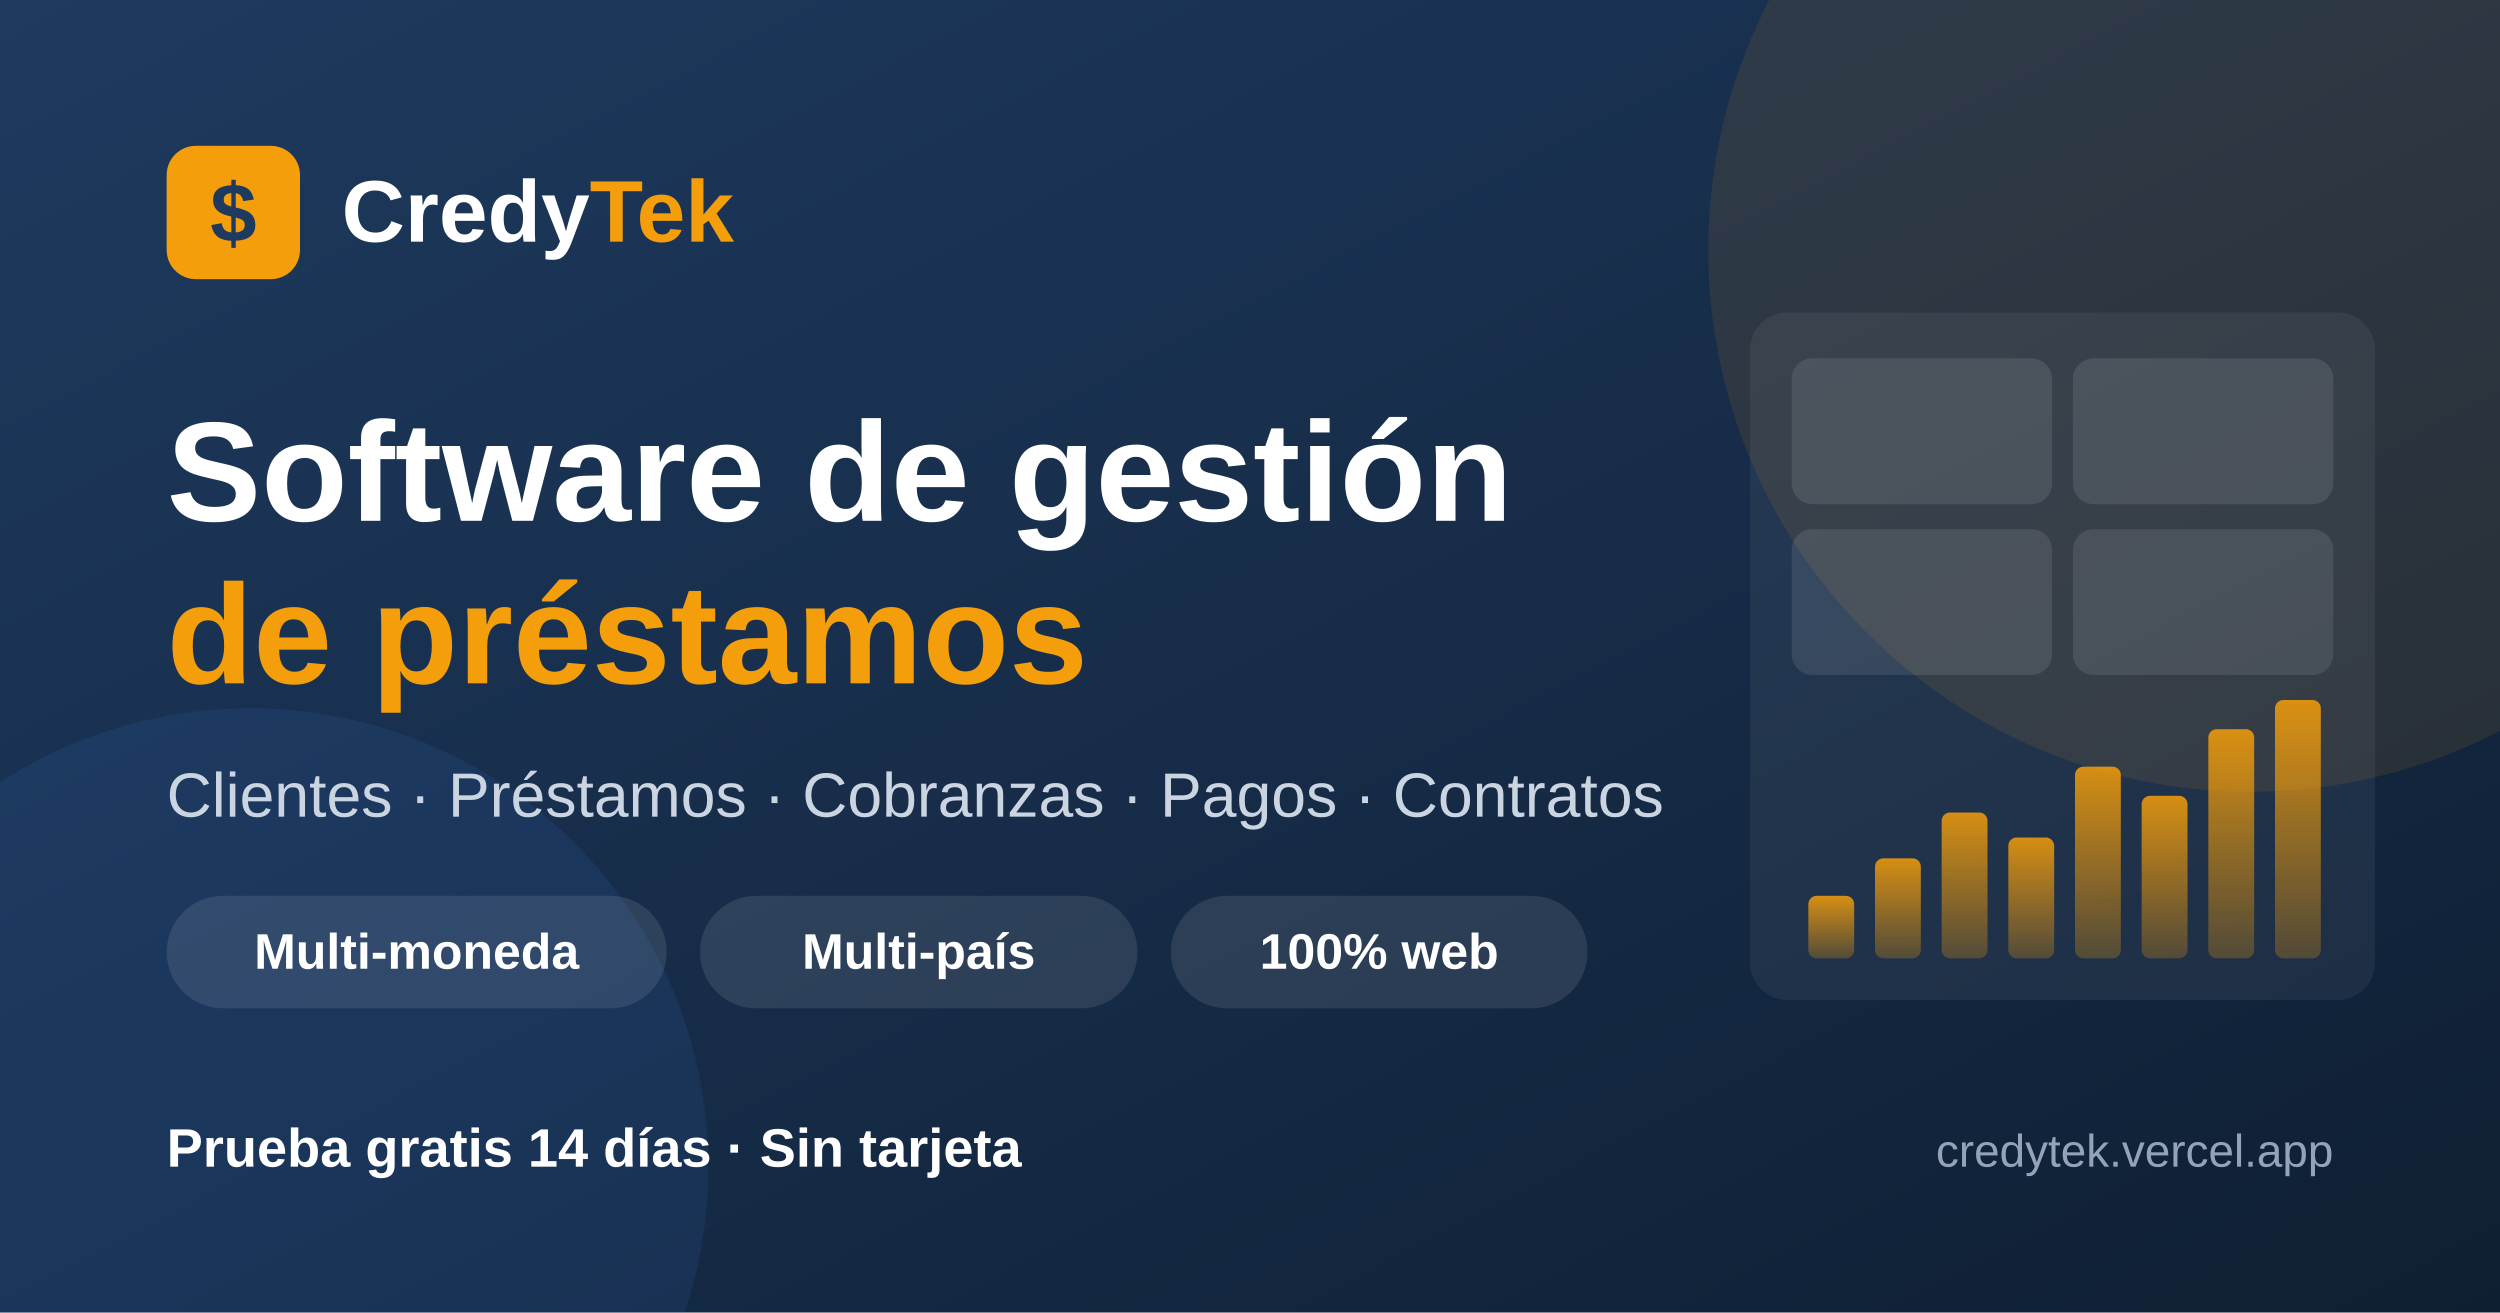
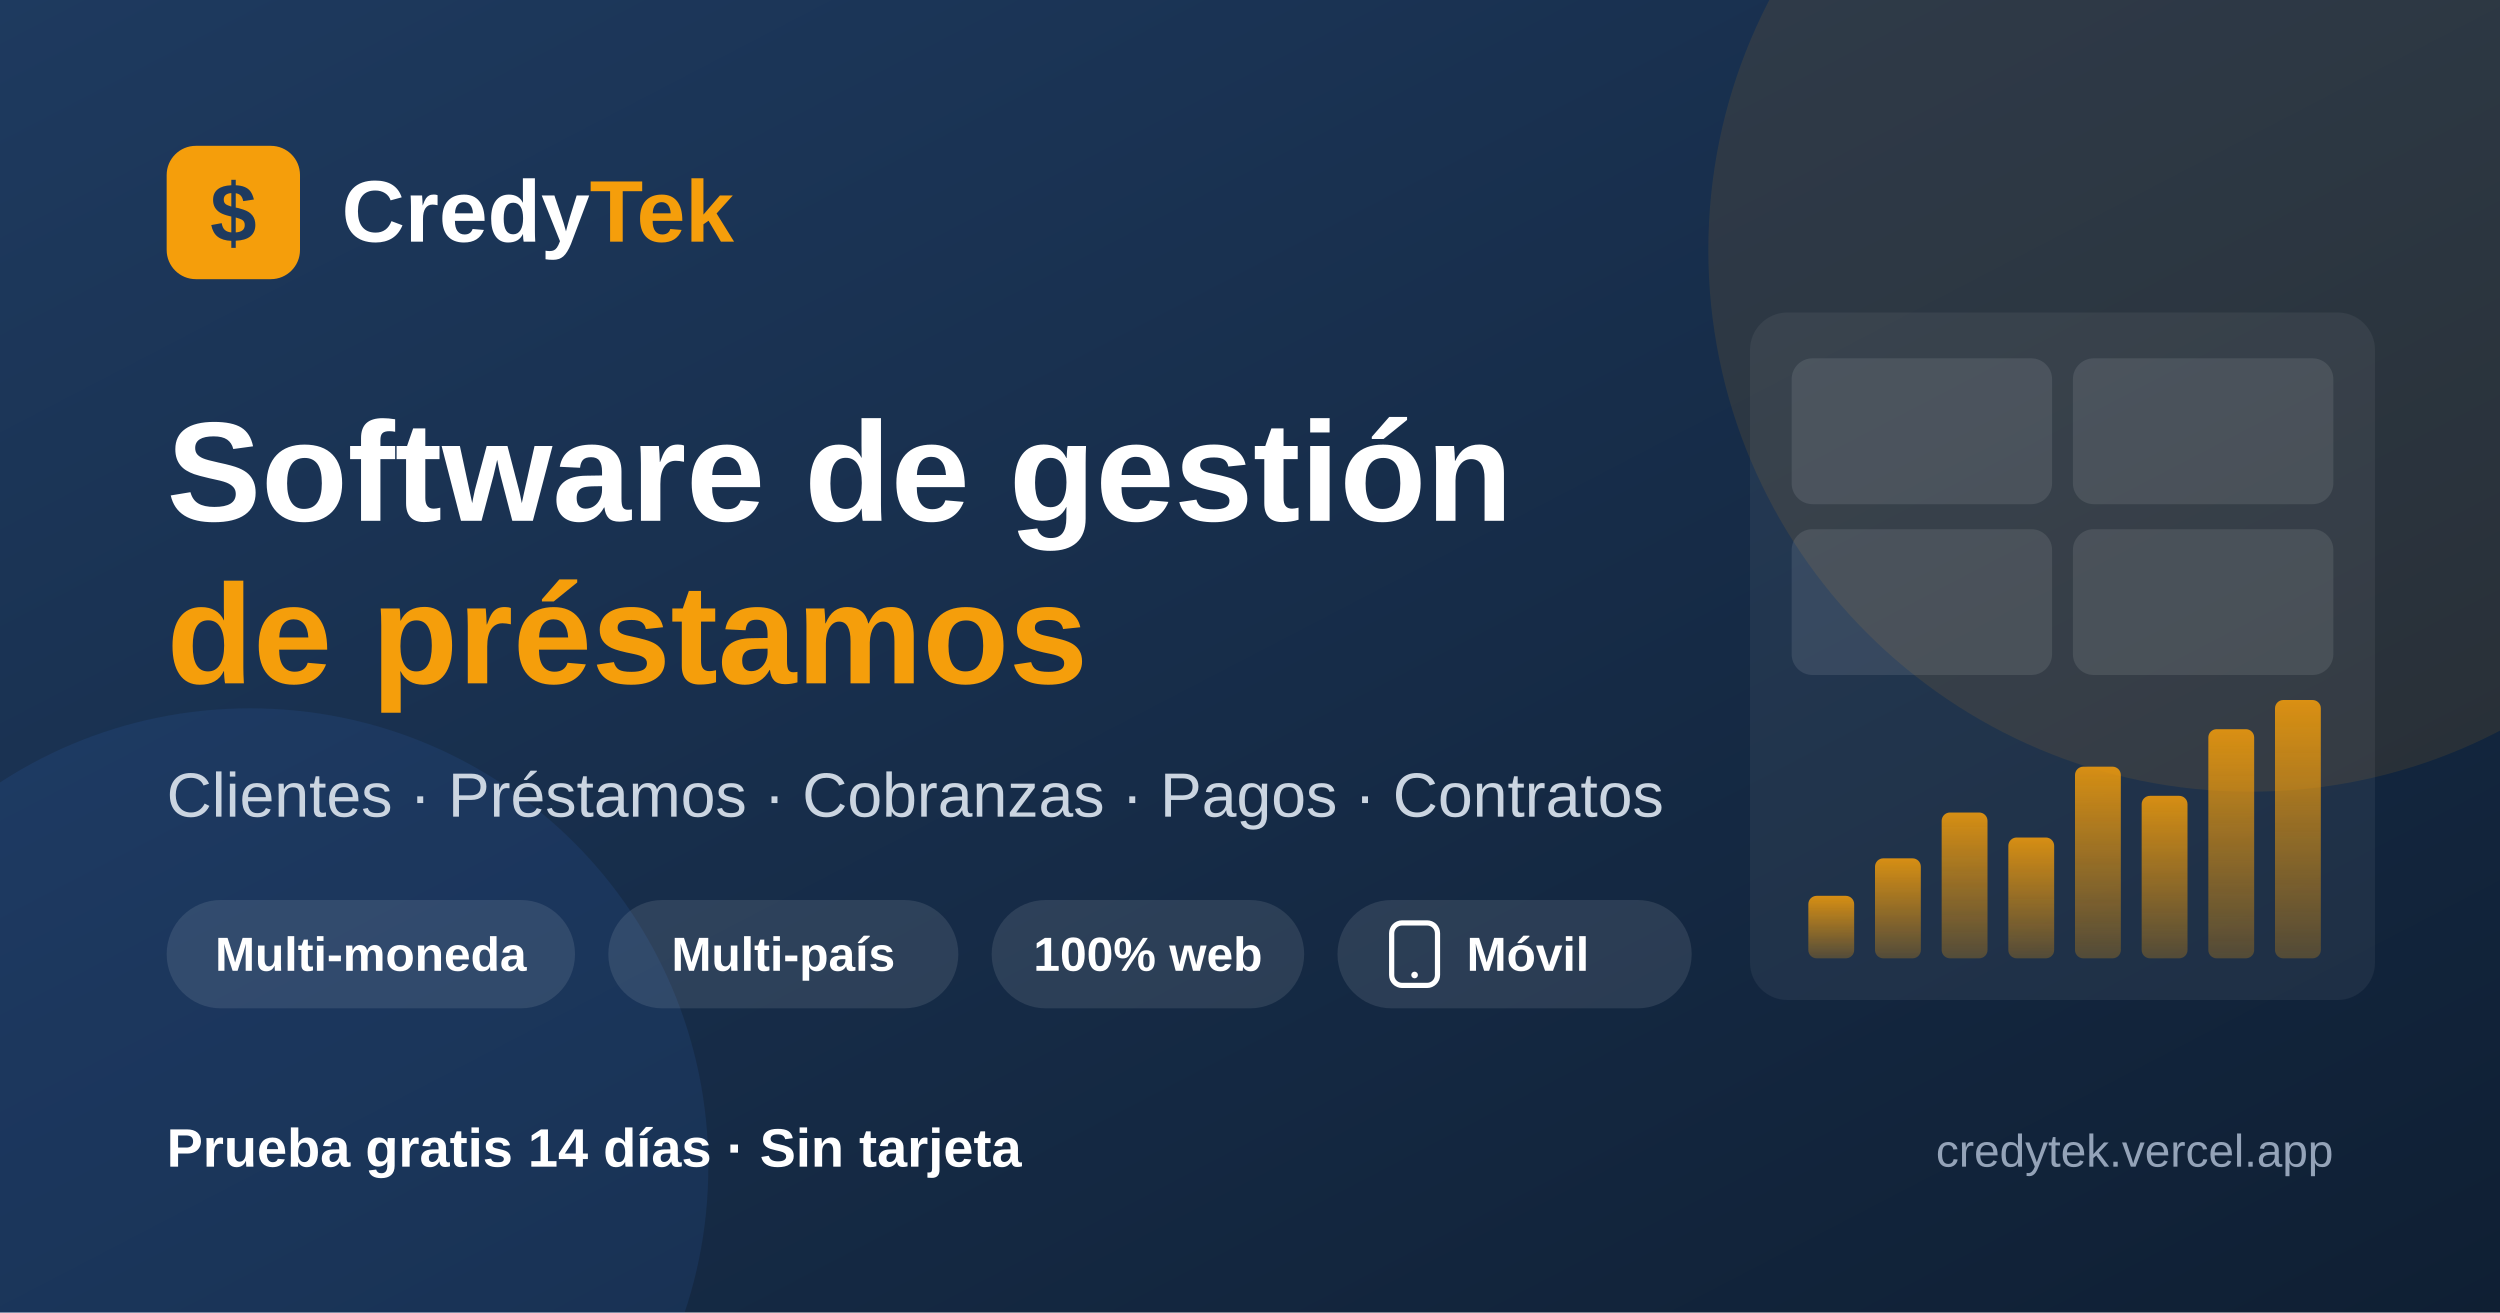
<svg xmlns="http://www.w3.org/2000/svg" width="1200" height="630" viewBox="0 0 1200 630">
  <defs>
    <linearGradient id="bg" x1="0" y1="0" x2="1" y2="1">
      <stop offset="0" stop-color="#1e3a5f" />
      <stop offset="1" stop-color="#0f1f33" />
    </linearGradient>
    <linearGradient id="bars" x1="0" y1="1" x2="0" y2="0">
      <stop offset="0" stop-color="#f59e0b" stop-opacity="0.25" />
      <stop offset="1" stop-color="#f59e0b" stop-opacity="0.9" />
    </linearGradient>
  </defs>
  <rect width="1200" height="630" fill="url(#bg)" />
  <circle cx="1080" cy="120" r="260" fill="#f59e0b" opacity="0.10" />
  <circle cx="120" cy="560" r="220" fill="#3b82f6" opacity="0.10" />
  <g transform="translate(80,70)">
    <rect width="64" height="64" rx="14" fill="#f59e0b" />
    <text x="32" y="46" font-family="Arial, sans-serif" font-size="40" font-weight="bold" fill="#1e3a5f" text-anchor="middle">$</text>
    <text x="84" y="46" font-family="Arial, sans-serif" font-size="42" font-weight="bold" fill="#ffffff">Credy<tspan fill="#f59e0b">Tek</tspan>
    </text>
  </g>
  <text x="80" y="250" font-family="Arial, sans-serif" font-size="68" font-weight="bold" fill="#ffffff">Software de gestión</text>
  <text x="80" y="328" font-family="Arial, sans-serif" font-size="68" font-weight="bold" fill="#f59e0b">de préstamos</text>
  <text x="80" y="392" font-family="Arial, sans-serif" font-size="30" fill="#cbd5e1">Clientes · Préstamos · Cobranzas · Pagos · Contratos</text>
-   <g font-family="Arial, sans-serif" font-size="24" font-weight="bold">
-     <rect x="80" y="430" width="240" height="54" rx="27" fill="#ffffff" opacity="0.10" />
-     <text x="200" y="465" fill="#ffffff" text-anchor="middle">Multi-moneda</text>
-     <rect x="336" y="430" width="210" height="54" rx="27" fill="#ffffff" opacity="0.10" />
-     <text x="441" y="465" fill="#ffffff" text-anchor="middle">Multi-país</text>
-     <rect x="562" y="430" width="200" height="54" rx="27" fill="#ffffff" opacity="0.10" />
-     <text x="662" y="465" fill="#ffffff" text-anchor="middle">100% web</text>
+   <g font-family="Arial, sans-serif" font-size="23" font-weight="bold" fill="#ffffff">
+     <rect x="80" y="432" width="196" height="52" rx="26" fill="#ffffff" opacity="0.10" />
+     <text x="178" y="466" text-anchor="middle">Multi-moneda</text>
+     <rect x="292" y="432" width="168" height="52" rx="26" fill="#ffffff" opacity="0.10" />
+     <text x="376" y="466" text-anchor="middle">Multi-país</text>
+     <rect x="476" y="432" width="150" height="52" rx="26" fill="#ffffff" opacity="0.10" />
+     <text x="551" y="466" text-anchor="middle">100% web</text>
+     <rect x="642" y="432" width="170" height="52" rx="26" fill="#ffffff" opacity="0.10" />
+     <rect x="668" y="443" width="22" height="30" rx="5" fill="none" stroke="#ffffff" stroke-width="2.5" />
+     <circle cx="679" cy="468" r="1.6" fill="#ffffff" />
+     <text x="704" y="466" text-anchor="start">Móvil</text>
  </g>
  <g transform="translate(840,150)" opacity="0.95">
    <rect x="0" y="0" width="300" height="330" rx="18" fill="#ffffff" opacity="0.06" />
    <rect x="20" y="22" width="125" height="70" rx="10" fill="#ffffff" opacity="0.10" />
    <rect x="155" y="22" width="125" height="70" rx="10" fill="#ffffff" opacity="0.10" />
    <rect x="20" y="104" width="125" height="70" rx="10" fill="#ffffff" opacity="0.10" />
    <rect x="155" y="104" width="125" height="70" rx="10" fill="#ffffff" opacity="0.10" />
    <rect x="28" y="280" width="22" height="30" rx="4" fill="url(#bars)" />
    <rect x="60" y="262" width="22" height="48" rx="4" fill="url(#bars)" />
    <rect x="92" y="240" width="22" height="70" rx="4" fill="url(#bars)" />
    <rect x="124" y="252" width="22" height="58" rx="4" fill="url(#bars)" />
    <rect x="156" y="218" width="22" height="92" rx="4" fill="url(#bars)" />
    <rect x="188" y="232" width="22" height="78" rx="4" fill="url(#bars)" />
    <rect x="220" y="200" width="22" height="110" rx="4" fill="url(#bars)" />
    <rect x="252" y="186" width="22" height="124" rx="4" fill="url(#bars)" />
  </g>
  <text x="80" y="560" font-family="Arial, sans-serif" font-size="26" font-weight="bold" fill="#ffffff">Prueba gratis 14 días · Sin tarjeta</text>
  <text x="1120" y="560" font-family="Arial, sans-serif" font-size="22" fill="#94a3b8" text-anchor="end">credytek.vercel.app</text>
</svg>
